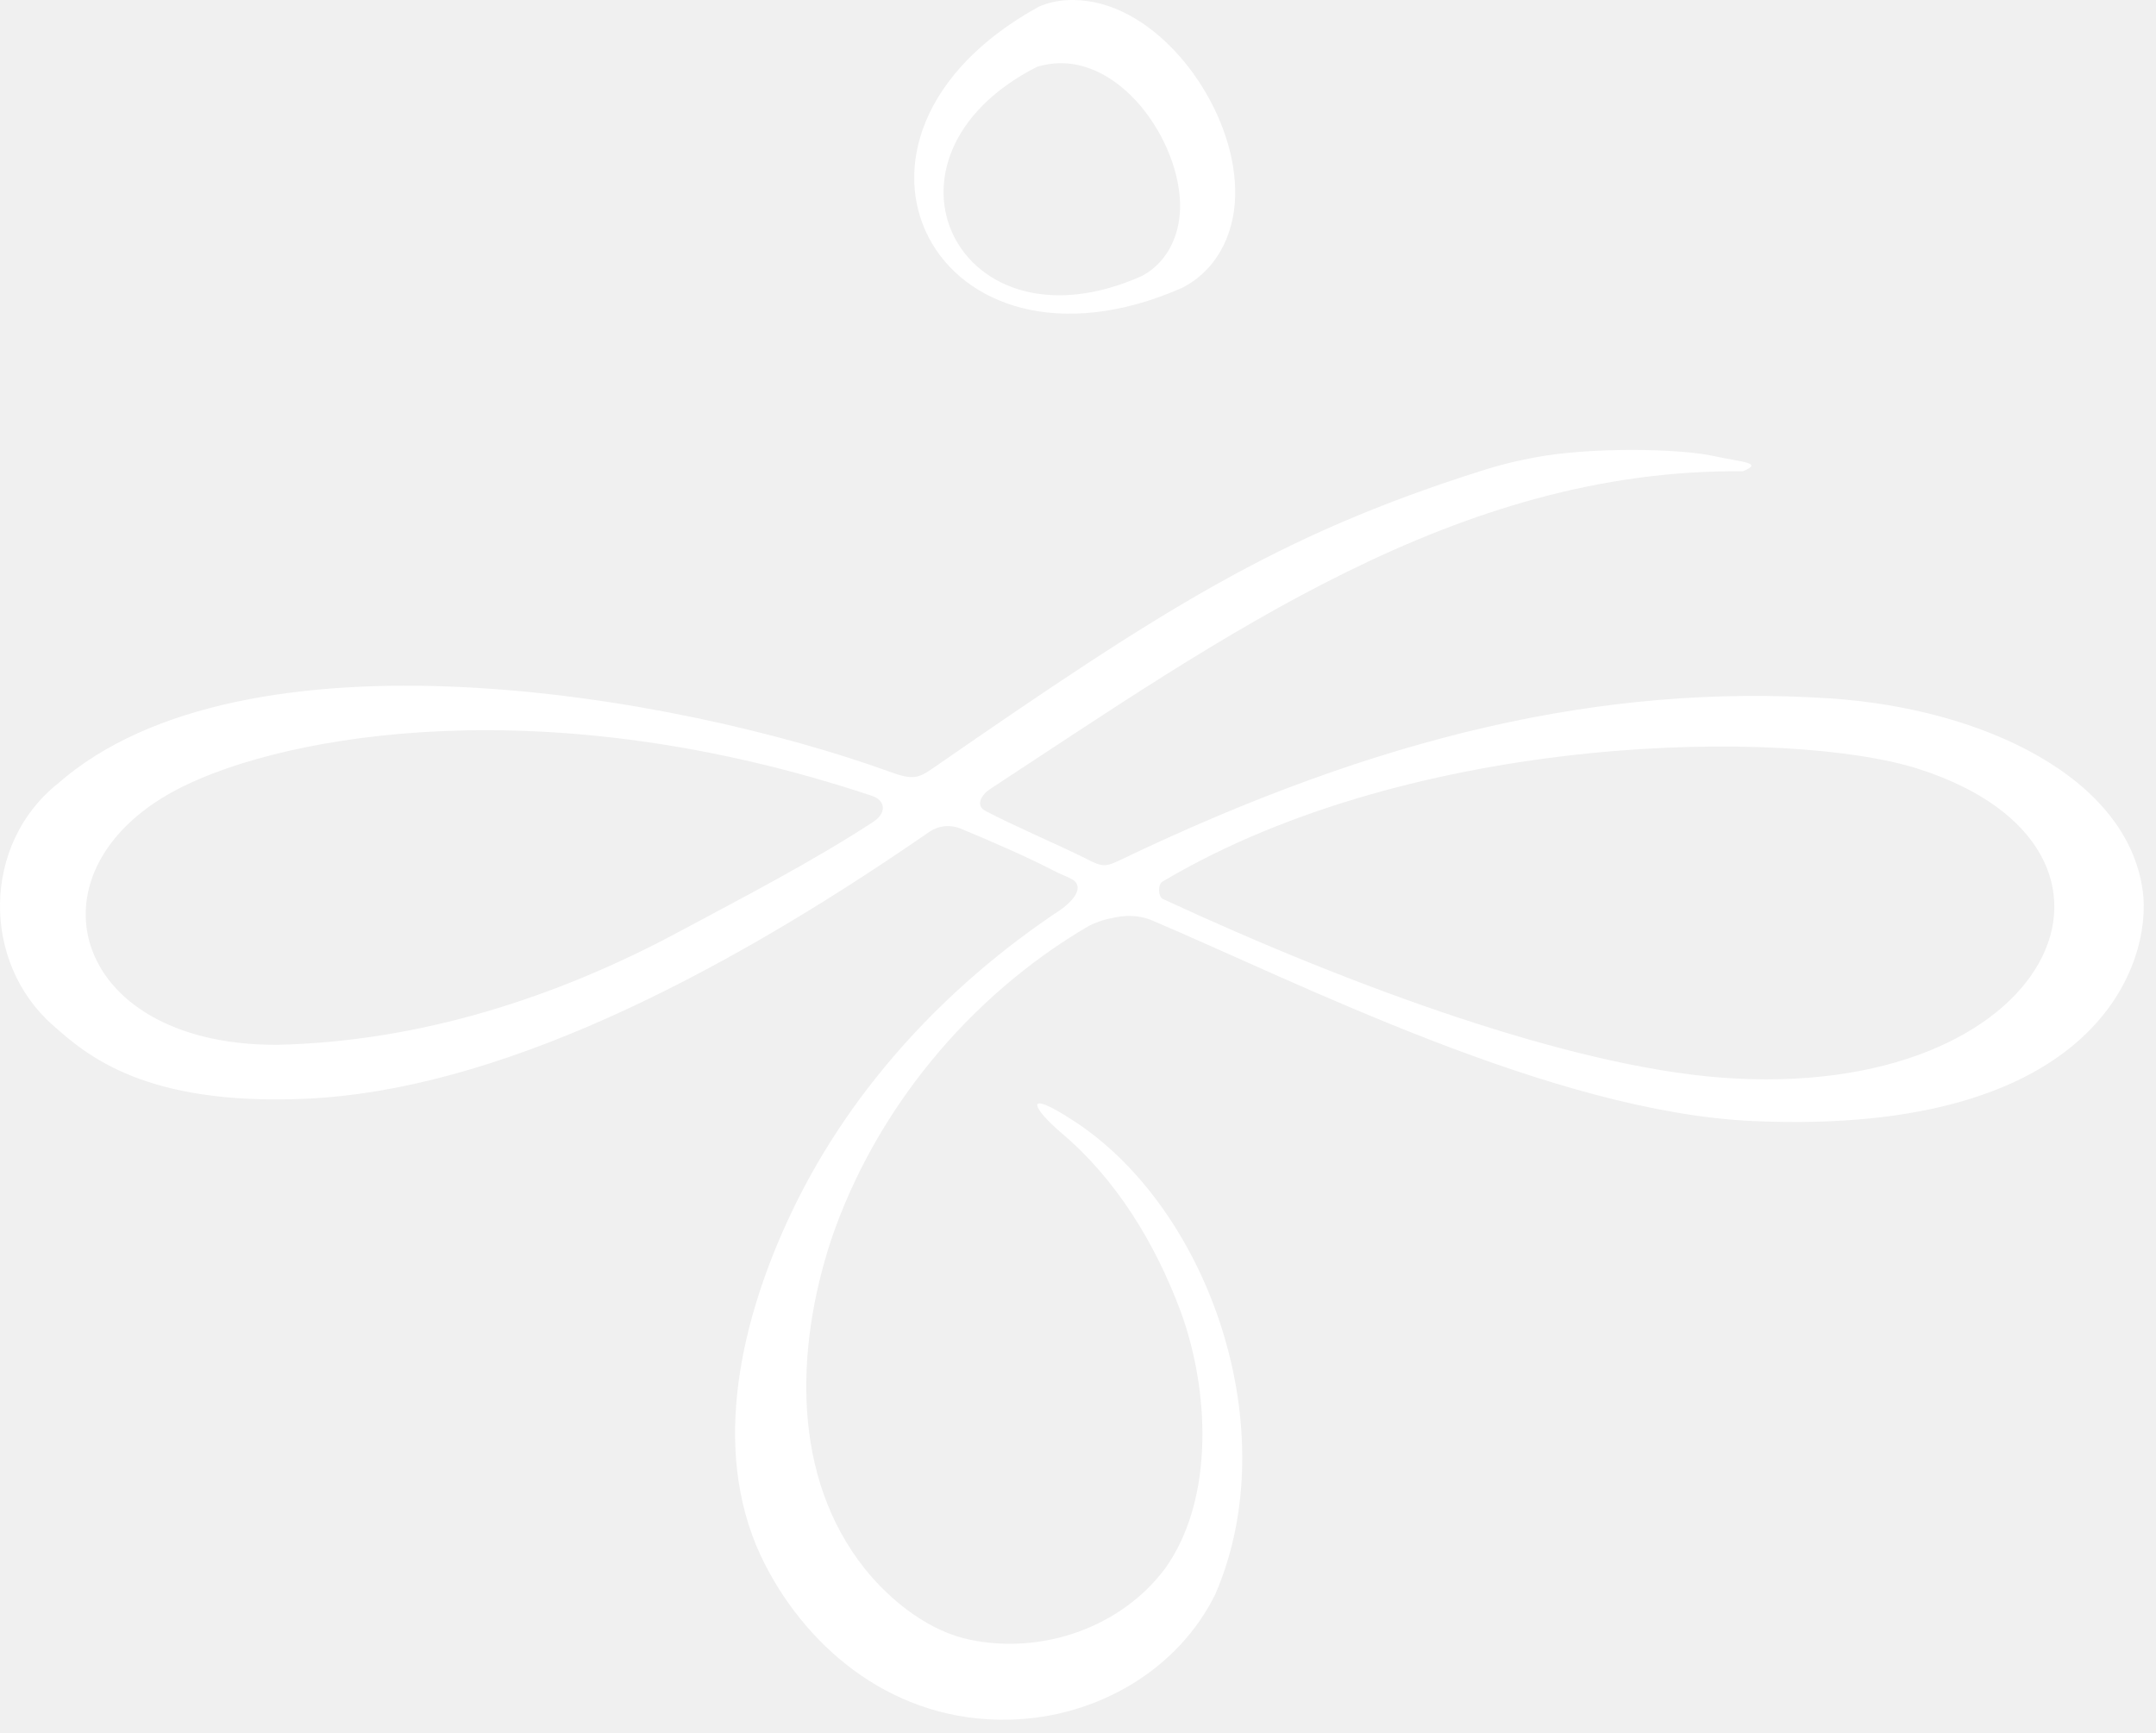
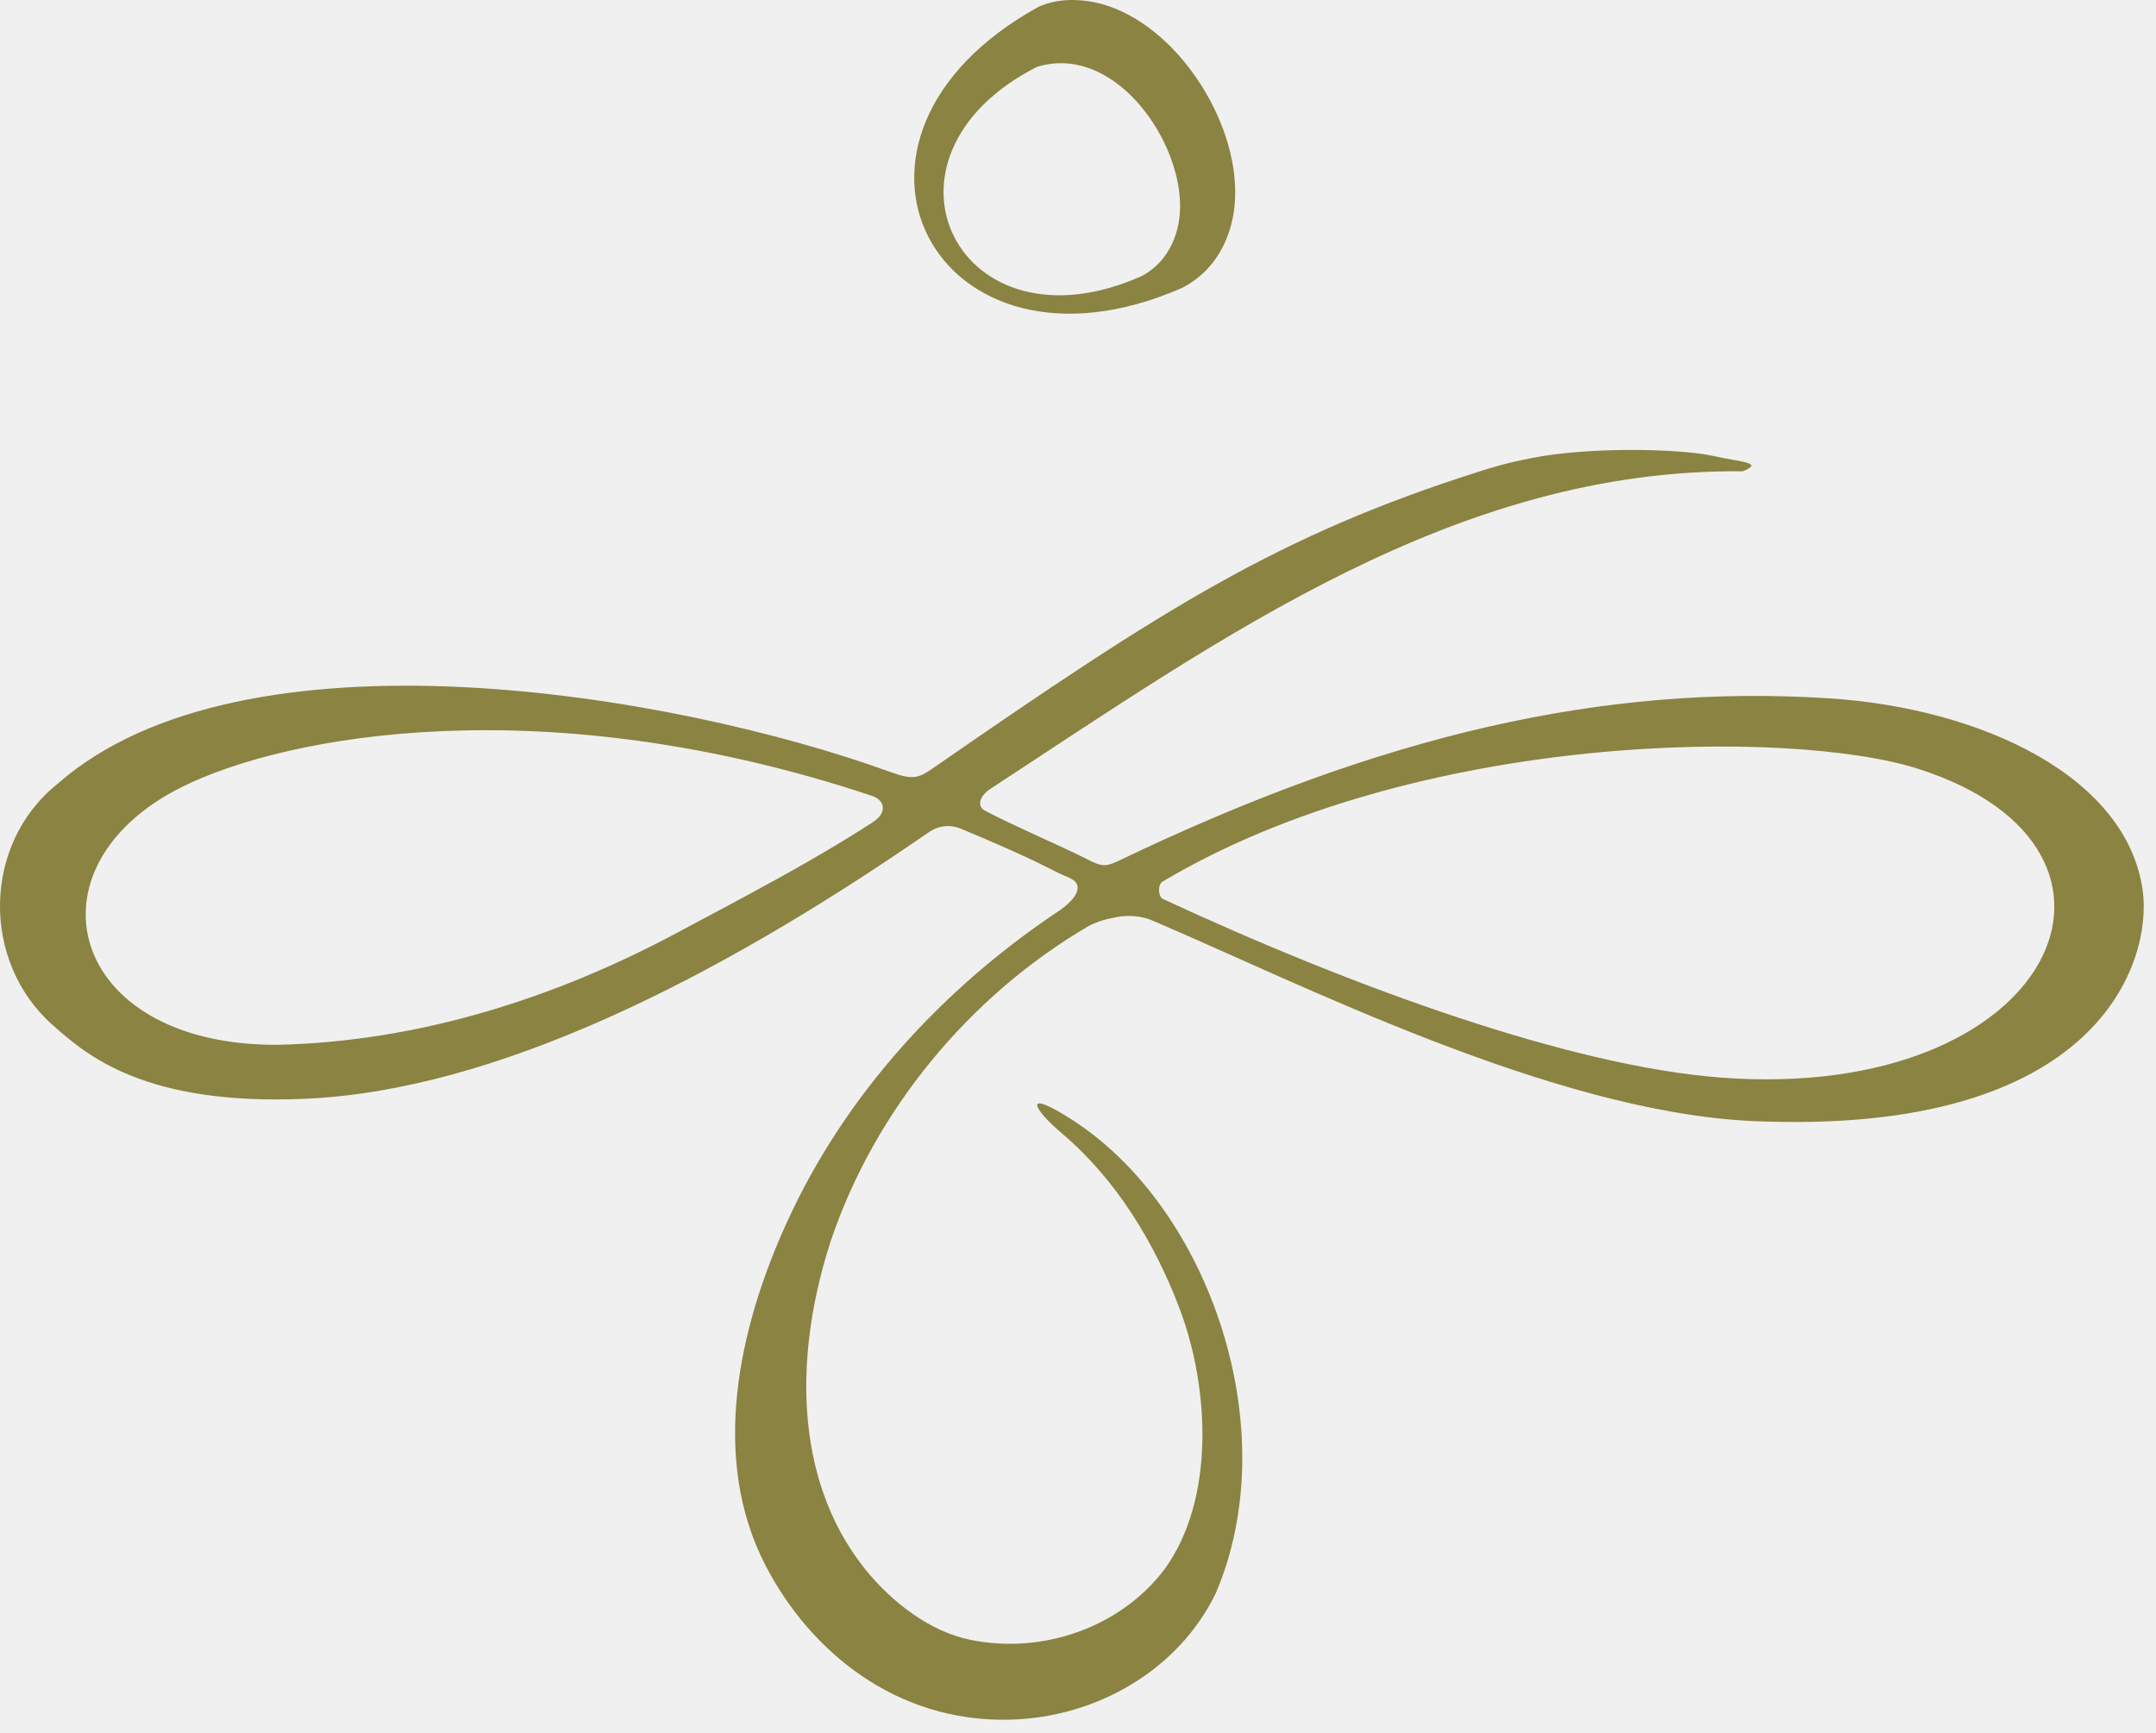
<svg xmlns="http://www.w3.org/2000/svg" width="158" height="127" viewBox="0 0 158 127" fill="none">
-   <path d="M157.029 65.311C155.909 56.986 145.318 51.923 134.072 51.192C117.462 50.107 101.149 53.922 82.181 63C81.087 63.526 80.831 63.608 79.579 62.933C77.538 61.92 74.194 60.489 72.215 59.44C71.468 59.047 71.918 58.259 72.542 57.85C89.602 46.686 106.764 34.341 127.716 34.546C129.347 33.901 127.496 33.861 125.675 33.446C123.108 32.863 116.47 32.751 112.333 33.559C110.334 33.953 109.418 34.239 108.395 34.566C93.632 39.256 85.204 44.656 68.364 56.316C67.305 57.047 66.891 57.185 65.275 56.597C49.299 50.798 17.833 45.49 4.225 57.451C-1.303 61.864 -1.39 70.502 3.867 75.145C6.327 77.319 10.572 81.067 22.41 80.54C36.202 79.927 52.265 71.913 67.96 61.077C68.737 60.499 69.632 60.397 70.501 60.78C72.813 61.747 75.114 62.734 77.359 63.889C78.162 64.304 78.842 64.416 78.955 64.922C79.108 65.628 78.126 66.395 77.732 66.682C69.156 72.368 61.93 80.213 57.65 89.633C54.116 97.385 52.035 106.887 56.096 114.742C59.333 121.007 65.638 126.269 74.015 126.054C80.494 125.885 86.39 122.316 89.065 116.854C94.24 104.918 88.692 88.697 78.719 82.182C74.915 79.697 75.605 81.205 77.825 83.082C81.808 86.457 84.631 91.116 86.462 95.969C88.62 101.707 89.07 109.858 85.362 115.003C82.141 119.283 76.433 121.278 71.156 120.209C68.174 119.631 65.321 117.427 63.357 114.967C58.029 108.252 58.274 98.93 60.897 90.921C64.099 81.44 70.997 73.013 79.798 67.868C80.264 67.633 80.857 67.403 81.563 67.285C81.563 67.285 83 66.861 84.432 67.469C95.038 71.969 113.791 81.532 128.493 82.177C153.873 83.291 157.724 70.456 157.029 65.301V65.311ZM63.986 60.253C59.43 63.214 54.597 65.705 49.775 68.292C40.738 73.151 30.715 76.357 20.308 76.587H20.196C4.956 76.577 1.586 63.542 13.323 57.691C21.014 53.856 39.997 50.368 63.899 58.336C64.881 58.663 65.014 59.584 63.986 60.248V60.253ZM126.084 78.986C115.141 78.147 99.364 72.46 85.229 65.899C84.861 65.73 84.841 64.835 85.189 64.626C103.793 53.559 131.285 53.391 140.562 56.352C159.023 62.243 150.565 80.862 126.084 78.986Z" fill="#fff" />
-   <path d="M86.631 21.102L86.728 21.05C89.402 19.624 90.589 16.77 90.517 13.896C90.43 8.204 85.751 1.331 80.228 0.17C78.893 -0.101 77.446 -0.085 76.132 0.488C58.642 10.117 68.553 29.023 86.631 21.102ZM75.994 4.901C81.455 3.223 86.283 9.79 86.477 14.796C86.564 16.939 85.72 19.082 83.792 20.171L83.7 20.222C70.225 26.262 62.953 11.539 75.999 4.896H75.994V4.901Z" fill="#fff" />
+   <path d="M157.029 65.311C155.909 56.986 145.318 51.923 134.072 51.192C117.462 50.107 101.149 53.922 82.181 63C81.087 63.526 80.831 63.608 79.579 62.933C77.538 61.92 74.194 60.489 72.215 59.44C71.468 59.047 71.918 58.259 72.542 57.85C89.602 46.686 106.764 34.341 127.716 34.546C129.347 33.901 127.496 33.861 125.675 33.446C123.108 32.863 116.47 32.751 112.333 33.559C110.334 33.953 109.418 34.239 108.395 34.566C93.632 39.256 85.204 44.656 68.364 56.316C67.305 57.047 66.891 57.185 65.275 56.597C49.299 50.798 17.833 45.49 4.225 57.451C-1.303 61.864 -1.39 70.502 3.867 75.145C6.327 77.319 10.572 81.067 22.41 80.54C36.202 79.927 52.265 71.913 67.96 61.077C68.737 60.499 69.632 60.397 70.501 60.78C72.813 61.747 75.114 62.734 77.359 63.889C78.162 64.304 78.842 64.416 78.955 64.922C79.108 65.628 78.126 66.395 77.732 66.682C69.156 72.368 61.93 80.213 57.65 89.633C54.116 97.385 52.035 106.887 56.096 114.742C59.333 121.007 65.638 126.269 74.015 126.054C80.494 125.885 86.39 122.316 89.065 116.854C94.24 104.918 88.692 88.697 78.719 82.182C74.915 79.697 75.605 81.205 77.825 83.082C81.808 86.457 84.631 91.116 86.462 95.969C88.62 101.707 89.07 109.858 85.362 115.003C82.141 119.283 76.433 121.278 71.156 120.209C68.174 119.631 65.321 117.427 63.357 114.967C58.029 108.252 58.274 98.93 60.897 90.921C64.099 81.44 70.997 73.013 79.798 67.868C80.264 67.633 80.857 67.403 81.563 67.285C81.563 67.285 83 66.861 84.432 67.469C95.038 71.969 113.791 81.532 128.493 82.177C153.873 83.291 157.724 70.456 157.029 65.301V65.311ZM63.986 60.253C59.43 63.214 54.597 65.705 49.775 68.292C40.738 73.151 30.715 76.357 20.308 76.587H20.196C4.956 76.577 1.586 63.542 13.323 57.691C21.014 53.856 39.997 50.368 63.899 58.336C64.881 58.663 65.014 59.584 63.986 60.248V60.253ZM126.084 78.986C115.141 78.147 99.364 72.46 85.229 65.899C84.861 65.73 84.841 64.835 85.189 64.626C103.793 53.559 131.285 53.391 140.562 56.352C159.023 62.243 150.565 80.862 126.084 78.986Z" fill="#8A8341" />
+   <path d="M86.631 21.102L86.728 21.05C89.402 19.624 90.589 16.77 90.517 13.896C90.43 8.204 85.751 1.331 80.228 0.17C78.893 -0.101 77.446 -0.085 76.132 0.488C58.642 10.117 68.553 29.023 86.631 21.102ZM75.994 4.901C81.455 3.223 86.283 9.79 86.477 14.796C86.564 16.939 85.72 19.082 83.792 20.171L83.7 20.222C70.225 26.262 62.953 11.539 75.999 4.896H75.994V4.901Z" fill="#8A8341" />
</svg>
